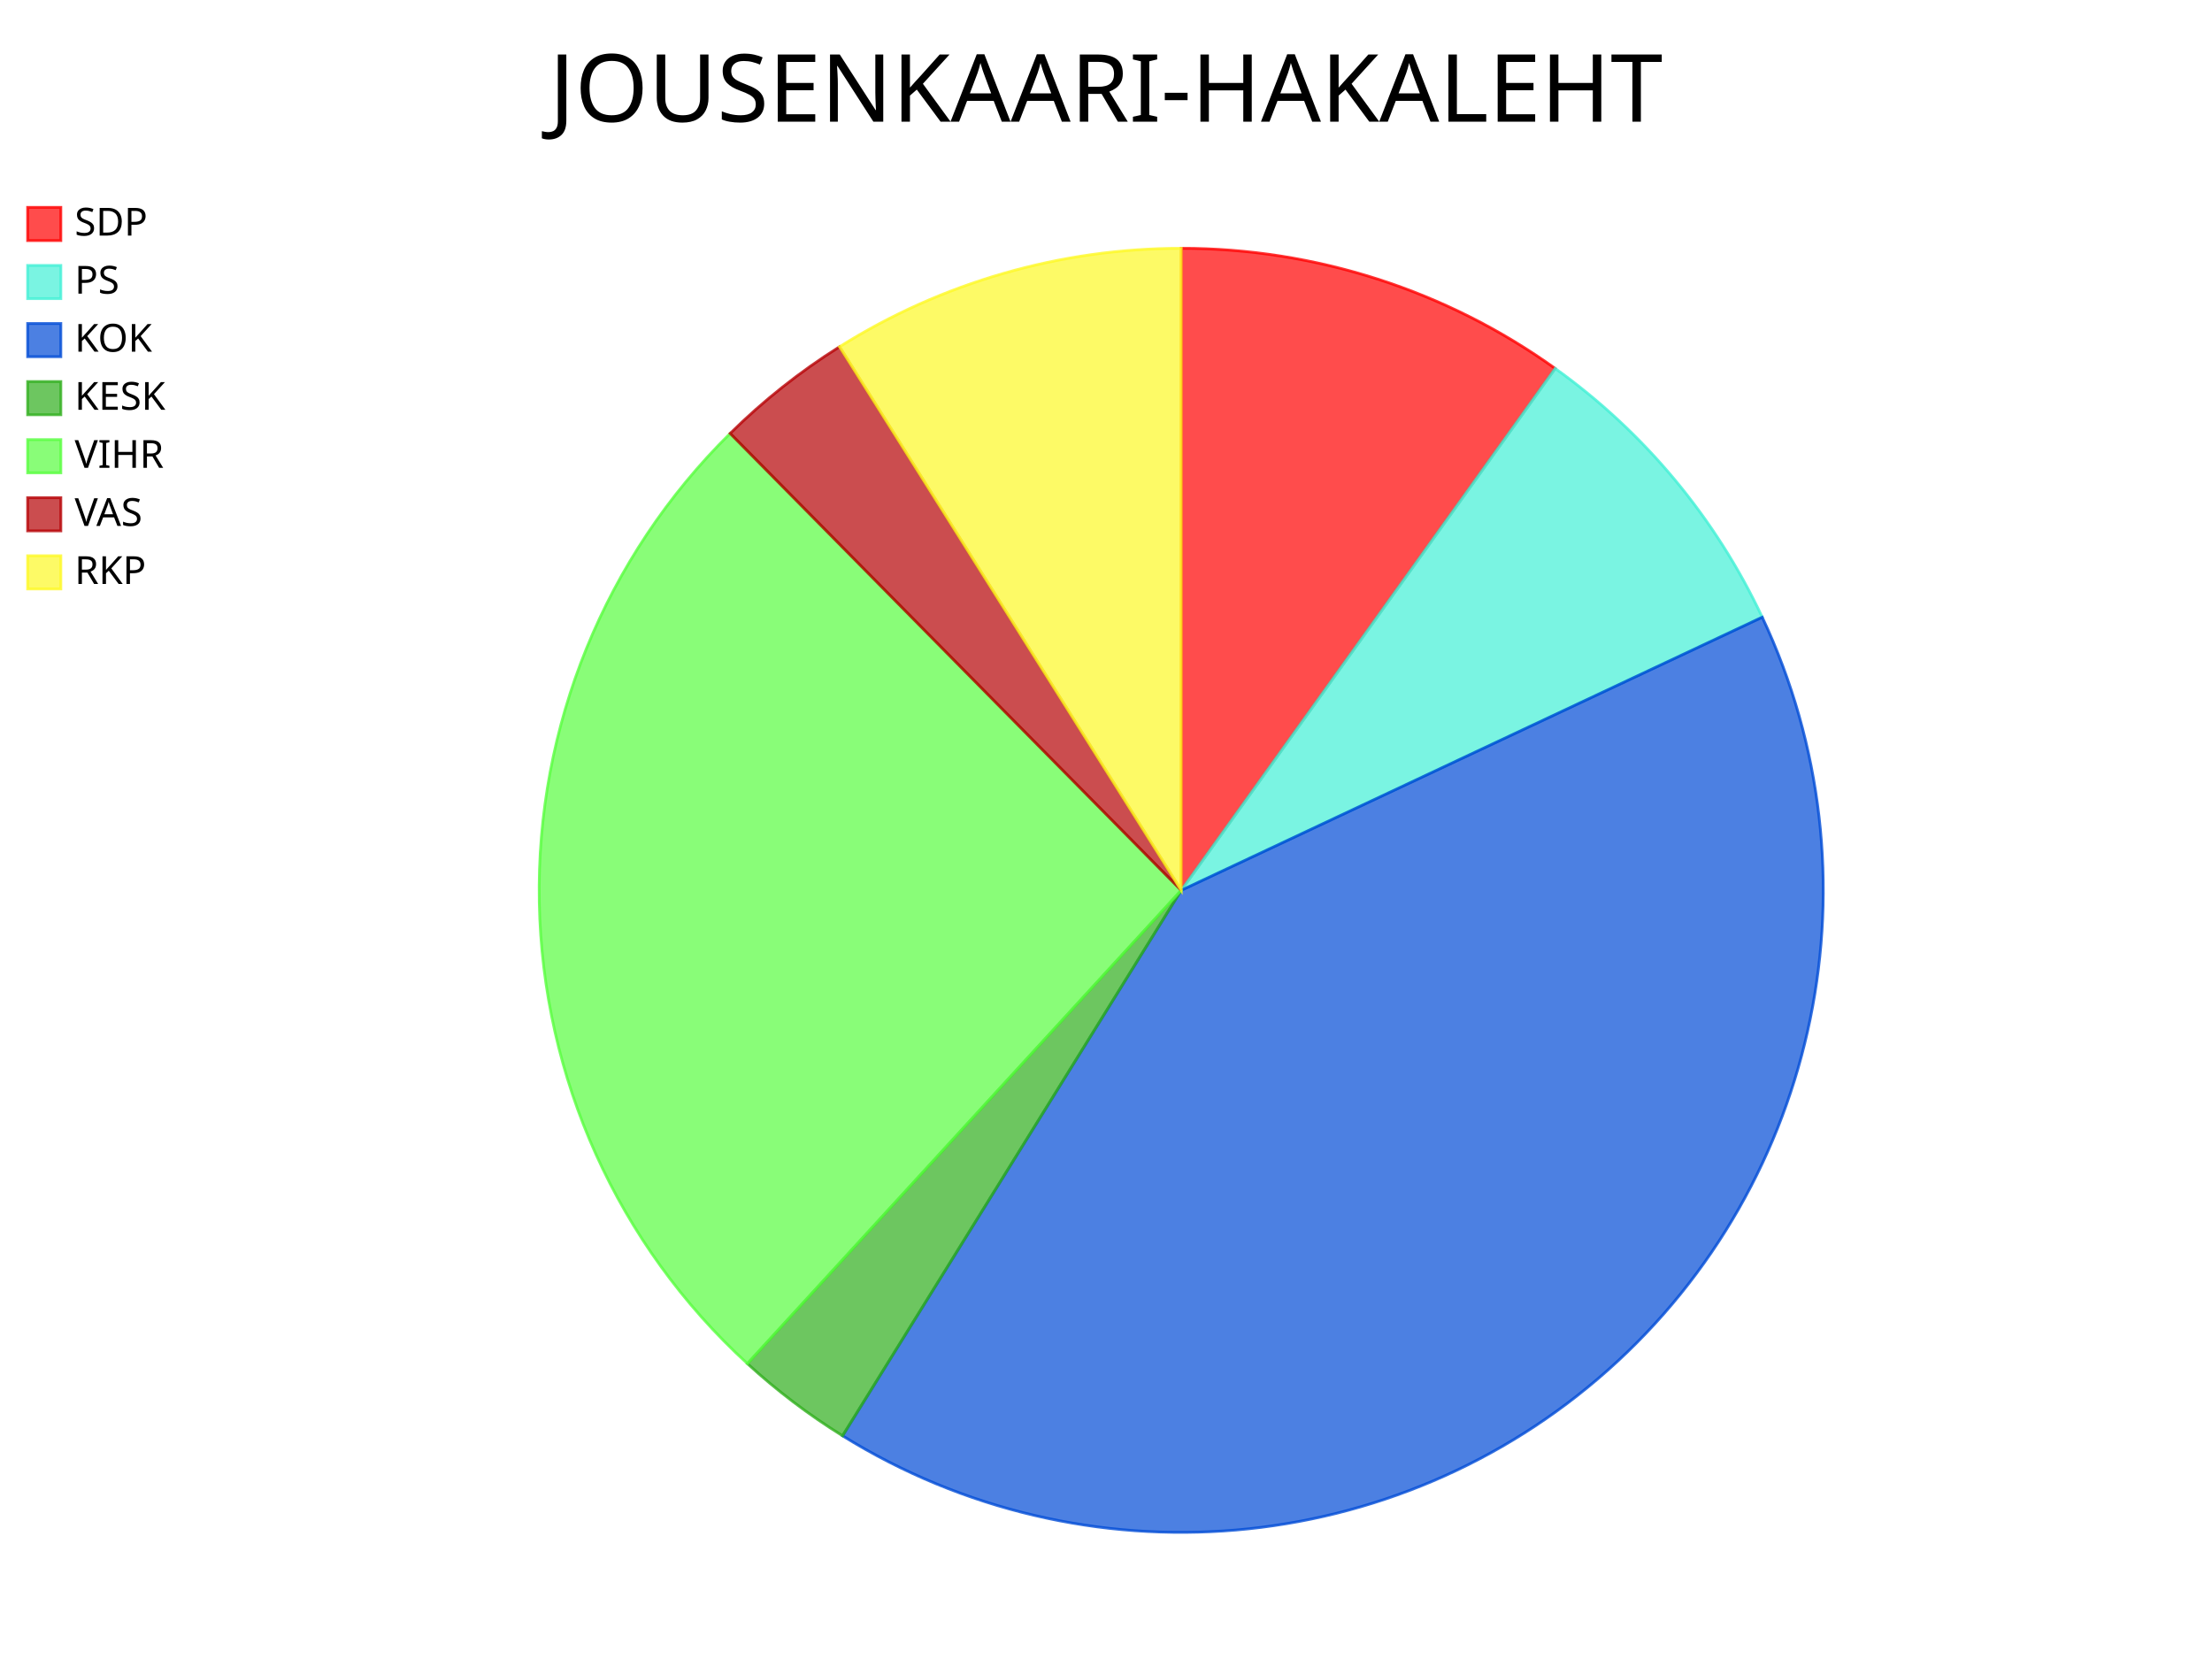
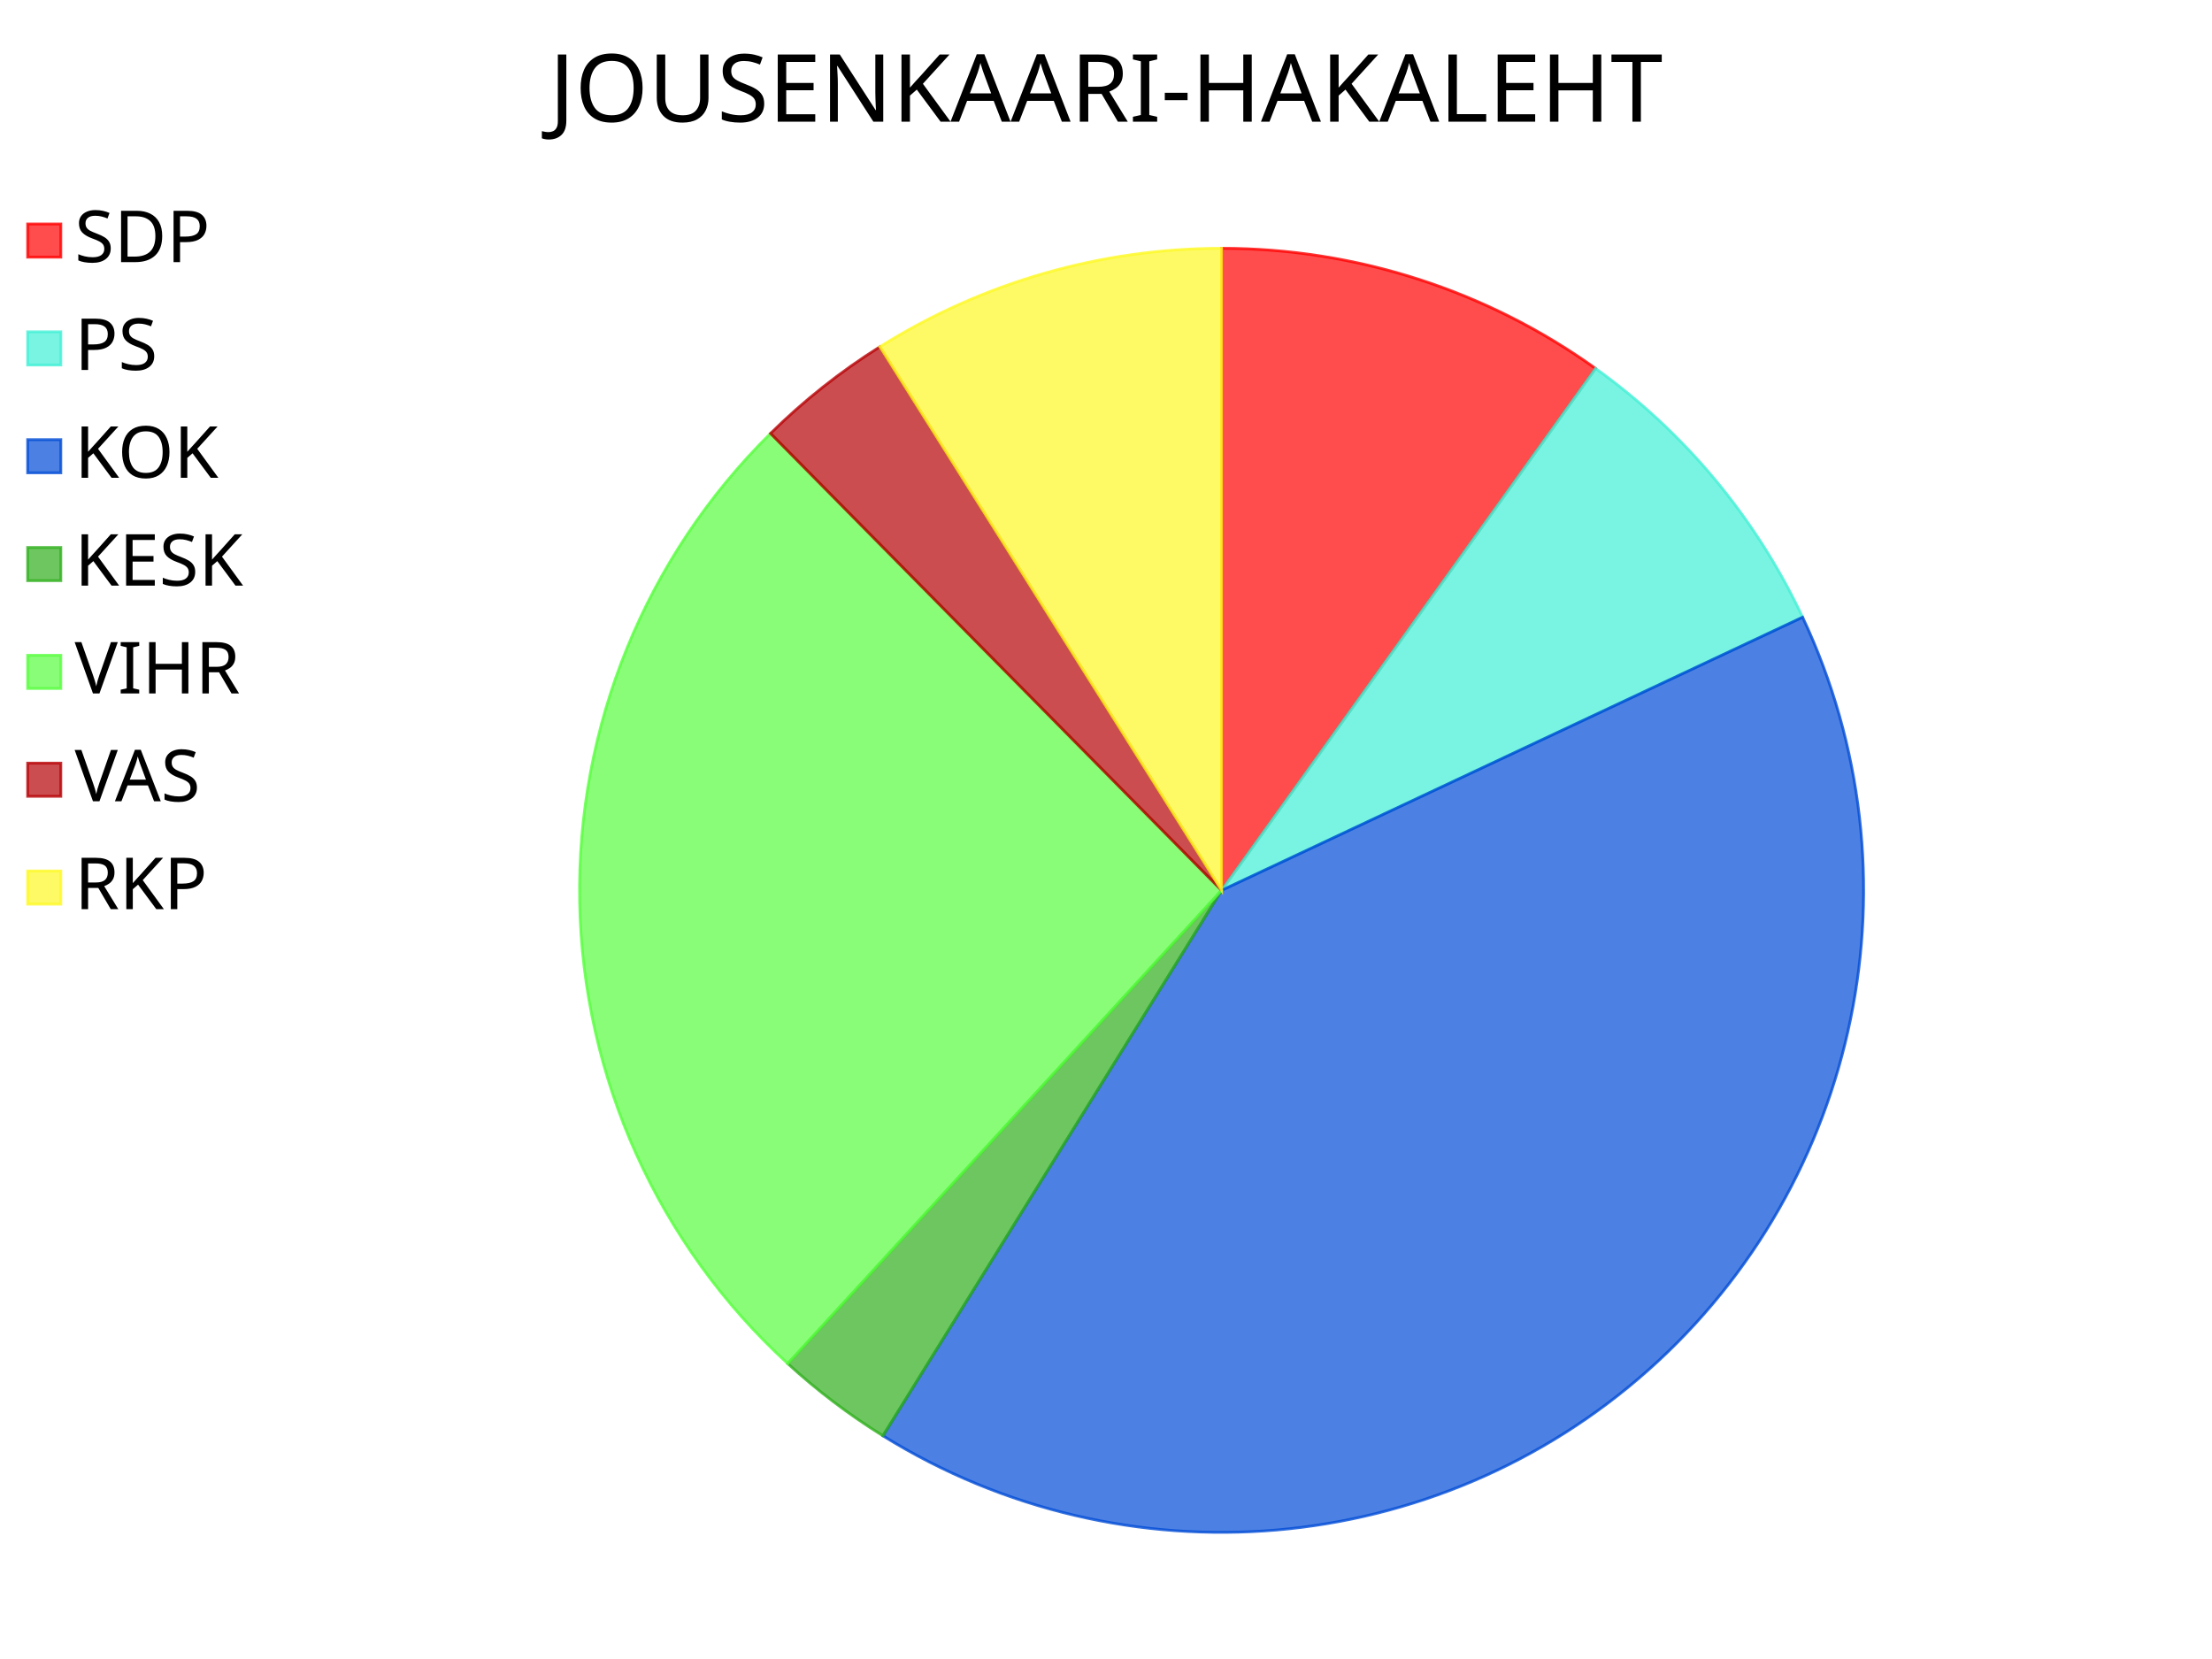
- <svg xmlns="http://www.w3.org/2000/svg" class="pygal-chart" id="chart-c46bb77e-ce0d-47de-8f23-a12857b0d6c0" viewBox="0 0 800 600">
+ <svg xmlns="http://www.w3.org/2000/svg" class="pygal-chart" id="chart-03b81739-4c5c-4efb-a886-35314b131dcb" viewBox="0 0 800 600">
  <defs>
-     <style type="text/css">#chart-c46bb77e-ce0d-47de-8f23-a12857b0d6c0{-webkit-user-select:none;-webkit-font-smoothing:antialiased;font-family:Poppins}#chart-c46bb77e-ce0d-47de-8f23-a12857b0d6c0 .title{font-family:Poppins;font-size:34px}#chart-c46bb77e-ce0d-47de-8f23-a12857b0d6c0 .legends .legend text{font-family:Poppins;font-size:14px}#chart-c46bb77e-ce0d-47de-8f23-a12857b0d6c0 .axis text{font-family:Poppins;font-size:10px}#chart-c46bb77e-ce0d-47de-8f23-a12857b0d6c0 .axis text.major{font-family:Poppins;font-size:10px}#chart-c46bb77e-ce0d-47de-8f23-a12857b0d6c0 .text-overlay text.value{font-family:Poppins;font-size:16px}#chart-c46bb77e-ce0d-47de-8f23-a12857b0d6c0 .text-overlay text.label{font-family:Poppins;font-size:10px}#chart-c46bb77e-ce0d-47de-8f23-a12857b0d6c0 .tooltip{font-family:Poppins;font-size:14px}#chart-c46bb77e-ce0d-47de-8f23-a12857b0d6c0 text.no_data{font-family:Poppins;font-size:64px}
- #chart-c46bb77e-ce0d-47de-8f23-a12857b0d6c0{background-color:#ffffff}#chart-c46bb77e-ce0d-47de-8f23-a12857b0d6c0 path,#chart-c46bb77e-ce0d-47de-8f23-a12857b0d6c0 line,#chart-c46bb77e-ce0d-47de-8f23-a12857b0d6c0 rect,#chart-c46bb77e-ce0d-47de-8f23-a12857b0d6c0 circle{-webkit-transition:300ms ease-in;-moz-transition:300ms ease-in;transition:300ms ease-in}#chart-c46bb77e-ce0d-47de-8f23-a12857b0d6c0 .graph &gt; .background{fill:#ffffff}#chart-c46bb77e-ce0d-47de-8f23-a12857b0d6c0 .plot &gt; .background{fill:#ffffff}#chart-c46bb77e-ce0d-47de-8f23-a12857b0d6c0 .graph{fill:#000000}#chart-c46bb77e-ce0d-47de-8f23-a12857b0d6c0 text.no_data{fill:#000000}#chart-c46bb77e-ce0d-47de-8f23-a12857b0d6c0 .title{fill:#000000}#chart-c46bb77e-ce0d-47de-8f23-a12857b0d6c0 .legends .legend text{fill:#000000}#chart-c46bb77e-ce0d-47de-8f23-a12857b0d6c0 .legends .legend:hover text{fill:#000000}#chart-c46bb77e-ce0d-47de-8f23-a12857b0d6c0 .axis .line{stroke:#000000}#chart-c46bb77e-ce0d-47de-8f23-a12857b0d6c0 .axis .guide.line{stroke:#000000}#chart-c46bb77e-ce0d-47de-8f23-a12857b0d6c0 .axis .major.line{stroke:#000000}#chart-c46bb77e-ce0d-47de-8f23-a12857b0d6c0 .axis text.major{fill:#000000}#chart-c46bb77e-ce0d-47de-8f23-a12857b0d6c0 .axis.y .guides:hover .guide.line,#chart-c46bb77e-ce0d-47de-8f23-a12857b0d6c0 .line-graph .axis.x .guides:hover .guide.line,#chart-c46bb77e-ce0d-47de-8f23-a12857b0d6c0 .stackedline-graph .axis.x .guides:hover .guide.line,#chart-c46bb77e-ce0d-47de-8f23-a12857b0d6c0 .xy-graph .axis.x .guides:hover .guide.line{stroke:#000000}#chart-c46bb77e-ce0d-47de-8f23-a12857b0d6c0 .axis .guides:hover text{fill:#000000}#chart-c46bb77e-ce0d-47de-8f23-a12857b0d6c0 .reactive{fill-opacity:.7;stroke-opacity:.8}#chart-c46bb77e-ce0d-47de-8f23-a12857b0d6c0 .ci{stroke:#000000}#chart-c46bb77e-ce0d-47de-8f23-a12857b0d6c0 .reactive.active,#chart-c46bb77e-ce0d-47de-8f23-a12857b0d6c0 .active .reactive{fill-opacity:.9;stroke-opacity:.9;stroke-width:4}#chart-c46bb77e-ce0d-47de-8f23-a12857b0d6c0 .ci .reactive.active{stroke-width:1.5}#chart-c46bb77e-ce0d-47de-8f23-a12857b0d6c0 .series text{fill:#000000}#chart-c46bb77e-ce0d-47de-8f23-a12857b0d6c0 .tooltip rect{fill:#ffffff;stroke:#000000;-webkit-transition:opacity 300ms ease-in;-moz-transition:opacity 300ms ease-in;transition:opacity 300ms ease-in}#chart-c46bb77e-ce0d-47de-8f23-a12857b0d6c0 .tooltip .label{fill:#000000}#chart-c46bb77e-ce0d-47de-8f23-a12857b0d6c0 .tooltip .label{fill:#000000}#chart-c46bb77e-ce0d-47de-8f23-a12857b0d6c0 .tooltip .legend{font-size:.8em;fill:#000000}#chart-c46bb77e-ce0d-47de-8f23-a12857b0d6c0 .tooltip .x_label{font-size:.6em;fill:#000000}#chart-c46bb77e-ce0d-47de-8f23-a12857b0d6c0 .tooltip .xlink{font-size:.5em;text-decoration:underline}#chart-c46bb77e-ce0d-47de-8f23-a12857b0d6c0 .tooltip .value{font-size:1.5em}#chart-c46bb77e-ce0d-47de-8f23-a12857b0d6c0 .bound{font-size:.5em}#chart-c46bb77e-ce0d-47de-8f23-a12857b0d6c0 .max-value{font-size:.75em;fill:#000000}#chart-c46bb77e-ce0d-47de-8f23-a12857b0d6c0 .map-element{fill:#ffffff;stroke:#000000 !important}#chart-c46bb77e-ce0d-47de-8f23-a12857b0d6c0 .map-element .reactive{fill-opacity:inherit;stroke-opacity:inherit}#chart-c46bb77e-ce0d-47de-8f23-a12857b0d6c0 .color-0,#chart-c46bb77e-ce0d-47de-8f23-a12857b0d6c0 .color-0 a:visited{stroke:#ff0000;fill:#ff0000}#chart-c46bb77e-ce0d-47de-8f23-a12857b0d6c0 .color-1,#chart-c46bb77e-ce0d-47de-8f23-a12857b0d6c0 .color-1 a:visited{stroke:#42f0d6;fill:#42f0d6}#chart-c46bb77e-ce0d-47de-8f23-a12857b0d6c0 .color-2,#chart-c46bb77e-ce0d-47de-8f23-a12857b0d6c0 .color-2 a:visited{stroke:#004bd6;fill:#004bd6}#chart-c46bb77e-ce0d-47de-8f23-a12857b0d6c0 .color-3,#chart-c46bb77e-ce0d-47de-8f23-a12857b0d6c0 .color-3 a:visited{stroke:#30af1d;fill:#30af1d}#chart-c46bb77e-ce0d-47de-8f23-a12857b0d6c0 .color-4,#chart-c46bb77e-ce0d-47de-8f23-a12857b0d6c0 .color-4 a:visited{stroke:#58fd3f;fill:#58fd3f}#chart-c46bb77e-ce0d-47de-8f23-a12857b0d6c0 .color-5,#chart-c46bb77e-ce0d-47de-8f23-a12857b0d6c0 .color-5 a:visited{stroke:#b60205;fill:#b60205}#chart-c46bb77e-ce0d-47de-8f23-a12857b0d6c0 .color-6,#chart-c46bb77e-ce0d-47de-8f23-a12857b0d6c0 .color-6 a:visited{stroke:#fdf926;fill:#fdf926}#chart-c46bb77e-ce0d-47de-8f23-a12857b0d6c0 .text-overlay .color-0 text{fill:black}#chart-c46bb77e-ce0d-47de-8f23-a12857b0d6c0 .text-overlay .color-1 text{fill:black}#chart-c46bb77e-ce0d-47de-8f23-a12857b0d6c0 .text-overlay .color-2 text{fill:black}#chart-c46bb77e-ce0d-47de-8f23-a12857b0d6c0 .text-overlay .color-3 text{fill:black}#chart-c46bb77e-ce0d-47de-8f23-a12857b0d6c0 .text-overlay .color-4 text{fill:black}#chart-c46bb77e-ce0d-47de-8f23-a12857b0d6c0 .text-overlay .color-5 text{fill:black}#chart-c46bb77e-ce0d-47de-8f23-a12857b0d6c0 .text-overlay .color-6 text{fill:black}
- #chart-c46bb77e-ce0d-47de-8f23-a12857b0d6c0 text.no_data{text-anchor:middle}#chart-c46bb77e-ce0d-47de-8f23-a12857b0d6c0 .guide.line{fill:none}#chart-c46bb77e-ce0d-47de-8f23-a12857b0d6c0 .centered{text-anchor:middle}#chart-c46bb77e-ce0d-47de-8f23-a12857b0d6c0 .title{text-anchor:middle}#chart-c46bb77e-ce0d-47de-8f23-a12857b0d6c0 .legends .legend text{fill-opacity:1}#chart-c46bb77e-ce0d-47de-8f23-a12857b0d6c0 .axis.x text{text-anchor:middle}#chart-c46bb77e-ce0d-47de-8f23-a12857b0d6c0 .axis.x:not(.web) text[transform]{text-anchor:start}#chart-c46bb77e-ce0d-47de-8f23-a12857b0d6c0 .axis.x:not(.web) text[transform].backwards{text-anchor:end}#chart-c46bb77e-ce0d-47de-8f23-a12857b0d6c0 .axis.y text{text-anchor:end}#chart-c46bb77e-ce0d-47de-8f23-a12857b0d6c0 .axis.y text[transform].backwards{text-anchor:start}#chart-c46bb77e-ce0d-47de-8f23-a12857b0d6c0 .axis.y2 text{text-anchor:start}#chart-c46bb77e-ce0d-47de-8f23-a12857b0d6c0 .axis.y2 text[transform].backwards{text-anchor:end}#chart-c46bb77e-ce0d-47de-8f23-a12857b0d6c0 .axis .guide.line{stroke-dasharray:4,4}#chart-c46bb77e-ce0d-47de-8f23-a12857b0d6c0 .axis .major.guide.line{stroke-dasharray:6,6}#chart-c46bb77e-ce0d-47de-8f23-a12857b0d6c0 .horizontal .axis.y .guide.line,#chart-c46bb77e-ce0d-47de-8f23-a12857b0d6c0 .horizontal .axis.y2 .guide.line,#chart-c46bb77e-ce0d-47de-8f23-a12857b0d6c0 .vertical .axis.x .guide.line{opacity:0}#chart-c46bb77e-ce0d-47de-8f23-a12857b0d6c0 .horizontal .axis.always_show .guide.line,#chart-c46bb77e-ce0d-47de-8f23-a12857b0d6c0 .vertical .axis.always_show .guide.line{opacity:1 !important}#chart-c46bb77e-ce0d-47de-8f23-a12857b0d6c0 .axis.y .guides:hover .guide.line,#chart-c46bb77e-ce0d-47de-8f23-a12857b0d6c0 .axis.y2 .guides:hover .guide.line,#chart-c46bb77e-ce0d-47de-8f23-a12857b0d6c0 .axis.x .guides:hover .guide.line{opacity:1}#chart-c46bb77e-ce0d-47de-8f23-a12857b0d6c0 .axis .guides:hover text{opacity:1}#chart-c46bb77e-ce0d-47de-8f23-a12857b0d6c0 .nofill{fill:none}#chart-c46bb77e-ce0d-47de-8f23-a12857b0d6c0 .subtle-fill{fill-opacity:.2}#chart-c46bb77e-ce0d-47de-8f23-a12857b0d6c0 .dot{stroke-width:1px;fill-opacity:1}#chart-c46bb77e-ce0d-47de-8f23-a12857b0d6c0 .dot.active{stroke-width:5px}#chart-c46bb77e-ce0d-47de-8f23-a12857b0d6c0 .dot.negative{fill:transparent}#chart-c46bb77e-ce0d-47de-8f23-a12857b0d6c0 text,#chart-c46bb77e-ce0d-47de-8f23-a12857b0d6c0 tspan{stroke:none !important}#chart-c46bb77e-ce0d-47de-8f23-a12857b0d6c0 .series text.active{opacity:1}#chart-c46bb77e-ce0d-47de-8f23-a12857b0d6c0 .tooltip rect{fill-opacity:.95;stroke-width:.5}#chart-c46bb77e-ce0d-47de-8f23-a12857b0d6c0 .tooltip text{fill-opacity:1}#chart-c46bb77e-ce0d-47de-8f23-a12857b0d6c0 .showable{visibility:hidden}#chart-c46bb77e-ce0d-47de-8f23-a12857b0d6c0 .showable.shown{visibility:visible}#chart-c46bb77e-ce0d-47de-8f23-a12857b0d6c0 .gauge-background{fill:rgba(229,229,229,1);stroke:none}#chart-c46bb77e-ce0d-47de-8f23-a12857b0d6c0 .bg-lines{stroke:#ffffff;stroke-width:2px}</style>
+     <style type="text/css">#chart-03b81739-4c5c-4efb-a886-35314b131dcb{-webkit-user-select:none;-webkit-font-smoothing:antialiased;font-family:Poppins}#chart-03b81739-4c5c-4efb-a886-35314b131dcb .title{font-family:Poppins;font-size:34px}#chart-03b81739-4c5c-4efb-a886-35314b131dcb .legends .legend text{font-family:Poppins;font-size:26px}#chart-03b81739-4c5c-4efb-a886-35314b131dcb .axis text{font-family:Poppins;font-size:26px}#chart-03b81739-4c5c-4efb-a886-35314b131dcb .axis text.major{font-family:Poppins;font-size:10px}#chart-03b81739-4c5c-4efb-a886-35314b131dcb .text-overlay text.value{font-family:Poppins;font-size:26px}#chart-03b81739-4c5c-4efb-a886-35314b131dcb .text-overlay text.label{font-family:Poppins;font-size:26px}#chart-03b81739-4c5c-4efb-a886-35314b131dcb .tooltip{font-family:Poppins;font-size:14px}#chart-03b81739-4c5c-4efb-a886-35314b131dcb text.no_data{font-family:Poppins;font-size:64px}
+ #chart-03b81739-4c5c-4efb-a886-35314b131dcb{background-color:#ffffff}#chart-03b81739-4c5c-4efb-a886-35314b131dcb path,#chart-03b81739-4c5c-4efb-a886-35314b131dcb line,#chart-03b81739-4c5c-4efb-a886-35314b131dcb rect,#chart-03b81739-4c5c-4efb-a886-35314b131dcb circle{-webkit-transition:300ms ease-in;-moz-transition:300ms ease-in;transition:300ms ease-in}#chart-03b81739-4c5c-4efb-a886-35314b131dcb .graph &gt; .background{fill:#ffffff}#chart-03b81739-4c5c-4efb-a886-35314b131dcb .plot &gt; .background{fill:#ffffff}#chart-03b81739-4c5c-4efb-a886-35314b131dcb .graph{fill:#000000}#chart-03b81739-4c5c-4efb-a886-35314b131dcb text.no_data{fill:#000000}#chart-03b81739-4c5c-4efb-a886-35314b131dcb .title{fill:#000000}#chart-03b81739-4c5c-4efb-a886-35314b131dcb .legends .legend text{fill:#000000}#chart-03b81739-4c5c-4efb-a886-35314b131dcb .legends .legend:hover text{fill:#000000}#chart-03b81739-4c5c-4efb-a886-35314b131dcb .axis .line{stroke:#000000}#chart-03b81739-4c5c-4efb-a886-35314b131dcb .axis .guide.line{stroke:#000000}#chart-03b81739-4c5c-4efb-a886-35314b131dcb .axis .major.line{stroke:#000000}#chart-03b81739-4c5c-4efb-a886-35314b131dcb .axis text.major{fill:#000000}#chart-03b81739-4c5c-4efb-a886-35314b131dcb .axis.y .guides:hover .guide.line,#chart-03b81739-4c5c-4efb-a886-35314b131dcb .line-graph .axis.x .guides:hover .guide.line,#chart-03b81739-4c5c-4efb-a886-35314b131dcb .stackedline-graph .axis.x .guides:hover .guide.line,#chart-03b81739-4c5c-4efb-a886-35314b131dcb .xy-graph .axis.x .guides:hover .guide.line{stroke:#000000}#chart-03b81739-4c5c-4efb-a886-35314b131dcb .axis .guides:hover text{fill:#000000}#chart-03b81739-4c5c-4efb-a886-35314b131dcb .reactive{fill-opacity:.7;stroke-opacity:.8}#chart-03b81739-4c5c-4efb-a886-35314b131dcb .ci{stroke:#000000}#chart-03b81739-4c5c-4efb-a886-35314b131dcb .reactive.active,#chart-03b81739-4c5c-4efb-a886-35314b131dcb .active .reactive{fill-opacity:.9;stroke-opacity:.9;stroke-width:4}#chart-03b81739-4c5c-4efb-a886-35314b131dcb .ci .reactive.active{stroke-width:1.5}#chart-03b81739-4c5c-4efb-a886-35314b131dcb .series text{fill:#000000}#chart-03b81739-4c5c-4efb-a886-35314b131dcb .tooltip rect{fill:#ffffff;stroke:#000000;-webkit-transition:opacity 300ms ease-in;-moz-transition:opacity 300ms ease-in;transition:opacity 300ms ease-in}#chart-03b81739-4c5c-4efb-a886-35314b131dcb .tooltip .label{fill:#000000}#chart-03b81739-4c5c-4efb-a886-35314b131dcb .tooltip .label{fill:#000000}#chart-03b81739-4c5c-4efb-a886-35314b131dcb .tooltip .legend{font-size:.8em;fill:#000000}#chart-03b81739-4c5c-4efb-a886-35314b131dcb .tooltip .x_label{font-size:.6em;fill:#000000}#chart-03b81739-4c5c-4efb-a886-35314b131dcb .tooltip .xlink{font-size:.5em;text-decoration:underline}#chart-03b81739-4c5c-4efb-a886-35314b131dcb .tooltip .value{font-size:1.5em}#chart-03b81739-4c5c-4efb-a886-35314b131dcb .bound{font-size:.5em}#chart-03b81739-4c5c-4efb-a886-35314b131dcb .max-value{font-size:.75em;fill:#000000}#chart-03b81739-4c5c-4efb-a886-35314b131dcb .map-element{fill:#ffffff;stroke:#000000 !important}#chart-03b81739-4c5c-4efb-a886-35314b131dcb .map-element .reactive{fill-opacity:inherit;stroke-opacity:inherit}#chart-03b81739-4c5c-4efb-a886-35314b131dcb .color-0,#chart-03b81739-4c5c-4efb-a886-35314b131dcb .color-0 a:visited{stroke:#ff0000;fill:#ff0000}#chart-03b81739-4c5c-4efb-a886-35314b131dcb .color-1,#chart-03b81739-4c5c-4efb-a886-35314b131dcb .color-1 a:visited{stroke:#42f0d6;fill:#42f0d6}#chart-03b81739-4c5c-4efb-a886-35314b131dcb .color-2,#chart-03b81739-4c5c-4efb-a886-35314b131dcb .color-2 a:visited{stroke:#004bd6;fill:#004bd6}#chart-03b81739-4c5c-4efb-a886-35314b131dcb .color-3,#chart-03b81739-4c5c-4efb-a886-35314b131dcb .color-3 a:visited{stroke:#30af1d;fill:#30af1d}#chart-03b81739-4c5c-4efb-a886-35314b131dcb .color-4,#chart-03b81739-4c5c-4efb-a886-35314b131dcb .color-4 a:visited{stroke:#58fd3f;fill:#58fd3f}#chart-03b81739-4c5c-4efb-a886-35314b131dcb .color-5,#chart-03b81739-4c5c-4efb-a886-35314b131dcb .color-5 a:visited{stroke:#b60205;fill:#b60205}#chart-03b81739-4c5c-4efb-a886-35314b131dcb .color-6,#chart-03b81739-4c5c-4efb-a886-35314b131dcb .color-6 a:visited{stroke:#fdf926;fill:#fdf926}#chart-03b81739-4c5c-4efb-a886-35314b131dcb .text-overlay .color-0 text{fill:black}#chart-03b81739-4c5c-4efb-a886-35314b131dcb .text-overlay .color-1 text{fill:black}#chart-03b81739-4c5c-4efb-a886-35314b131dcb .text-overlay .color-2 text{fill:black}#chart-03b81739-4c5c-4efb-a886-35314b131dcb .text-overlay .color-3 text{fill:black}#chart-03b81739-4c5c-4efb-a886-35314b131dcb .text-overlay .color-4 text{fill:black}#chart-03b81739-4c5c-4efb-a886-35314b131dcb .text-overlay .color-5 text{fill:black}#chart-03b81739-4c5c-4efb-a886-35314b131dcb .text-overlay .color-6 text{fill:black}
+ #chart-03b81739-4c5c-4efb-a886-35314b131dcb text.no_data{text-anchor:middle}#chart-03b81739-4c5c-4efb-a886-35314b131dcb .guide.line{fill:none}#chart-03b81739-4c5c-4efb-a886-35314b131dcb .centered{text-anchor:middle}#chart-03b81739-4c5c-4efb-a886-35314b131dcb .title{text-anchor:middle}#chart-03b81739-4c5c-4efb-a886-35314b131dcb .legends .legend text{fill-opacity:1}#chart-03b81739-4c5c-4efb-a886-35314b131dcb .axis.x text{text-anchor:middle}#chart-03b81739-4c5c-4efb-a886-35314b131dcb .axis.x:not(.web) text[transform]{text-anchor:start}#chart-03b81739-4c5c-4efb-a886-35314b131dcb .axis.x:not(.web) text[transform].backwards{text-anchor:end}#chart-03b81739-4c5c-4efb-a886-35314b131dcb .axis.y text{text-anchor:end}#chart-03b81739-4c5c-4efb-a886-35314b131dcb .axis.y text[transform].backwards{text-anchor:start}#chart-03b81739-4c5c-4efb-a886-35314b131dcb .axis.y2 text{text-anchor:start}#chart-03b81739-4c5c-4efb-a886-35314b131dcb .axis.y2 text[transform].backwards{text-anchor:end}#chart-03b81739-4c5c-4efb-a886-35314b131dcb .axis .guide.line{stroke-dasharray:4,4}#chart-03b81739-4c5c-4efb-a886-35314b131dcb .axis .major.guide.line{stroke-dasharray:6,6}#chart-03b81739-4c5c-4efb-a886-35314b131dcb .horizontal .axis.y .guide.line,#chart-03b81739-4c5c-4efb-a886-35314b131dcb .horizontal .axis.y2 .guide.line,#chart-03b81739-4c5c-4efb-a886-35314b131dcb .vertical .axis.x .guide.line{opacity:0}#chart-03b81739-4c5c-4efb-a886-35314b131dcb .horizontal .axis.always_show .guide.line,#chart-03b81739-4c5c-4efb-a886-35314b131dcb .vertical .axis.always_show .guide.line{opacity:1 !important}#chart-03b81739-4c5c-4efb-a886-35314b131dcb .axis.y .guides:hover .guide.line,#chart-03b81739-4c5c-4efb-a886-35314b131dcb .axis.y2 .guides:hover .guide.line,#chart-03b81739-4c5c-4efb-a886-35314b131dcb .axis.x .guides:hover .guide.line{opacity:1}#chart-03b81739-4c5c-4efb-a886-35314b131dcb .axis .guides:hover text{opacity:1}#chart-03b81739-4c5c-4efb-a886-35314b131dcb .nofill{fill:none}#chart-03b81739-4c5c-4efb-a886-35314b131dcb .subtle-fill{fill-opacity:.2}#chart-03b81739-4c5c-4efb-a886-35314b131dcb .dot{stroke-width:1px;fill-opacity:1}#chart-03b81739-4c5c-4efb-a886-35314b131dcb .dot.active{stroke-width:5px}#chart-03b81739-4c5c-4efb-a886-35314b131dcb .dot.negative{fill:transparent}#chart-03b81739-4c5c-4efb-a886-35314b131dcb text,#chart-03b81739-4c5c-4efb-a886-35314b131dcb tspan{stroke:none !important}#chart-03b81739-4c5c-4efb-a886-35314b131dcb .series text.active{opacity:1}#chart-03b81739-4c5c-4efb-a886-35314b131dcb .tooltip rect{fill-opacity:.95;stroke-width:.5}#chart-03b81739-4c5c-4efb-a886-35314b131dcb .tooltip text{fill-opacity:1}#chart-03b81739-4c5c-4efb-a886-35314b131dcb .showable{visibility:hidden}#chart-03b81739-4c5c-4efb-a886-35314b131dcb .showable.shown{visibility:visible}#chart-03b81739-4c5c-4efb-a886-35314b131dcb .gauge-background{fill:rgba(229,229,229,1);stroke:none}#chart-03b81739-4c5c-4efb-a886-35314b131dcb .bg-lines{stroke:#ffffff;stroke-width:2px}</style>
  </defs>
  <g class="graph pie-graph vertical">
    <rect class="background" height="600" width="800" x="0" y="0" />
-     <g class="plot" transform="translate(75, 64)">
-       <rect class="background" height="516" width="704.4" x="0" y="0" />
+     <g class="plot" transform="translate(104, 64)">
+       <rect class="background" height="516" width="675.6" x="0" y="0" />
      <g class="series serie-0 color-0">
        <g class="slices">
          <g class="slice">
-             <path class="slice reactive tooltip-trigger" d="M352.2 25.8 A232.2 232.2 0 0 1 487.458 69.262 L352.2 258 A0 0 0 0 0 352.2 258 z" />
+             <path class="slice reactive tooltip-trigger" d="M337.8 25.8 A232.2 232.2 0 0 1 473.058 69.262 L337.8 258 A0 0 0 0 0 337.8 258 z" />
          </g>
        </g>
      </g>
      <g class="series serie-1 color-1">
        <g class="slices">
          <g class="slice">
-             <path class="slice reactive tooltip-trigger" d="M487.458 69.262 A232.2 232.2 0 0 1 562.341 159.219 L352.2 258 A0 0 0 0 0 352.2 258 z" />
+             <path class="slice reactive tooltip-trigger" d="M473.058 69.262 A232.2 232.2 0 0 1 547.941 159.219 L337.8 258 A0 0 0 0 0 337.8 258 z" />
          </g>
        </g>
      </g>
      <g class="series serie-2 color-2">
        <g class="slices">
          <g class="slice">
-             <path class="slice reactive tooltip-trigger" d="M562.341 159.219 A232.2 232.2 0 0 1 229.728 455.275 L352.2 258 A0 0 0 0 0 352.2 258 z" />
+             <path class="slice reactive tooltip-trigger" d="M547.941 159.219 A232.2 232.2 0 0 1 215.328 455.275 L337.8 258 A0 0 0 0 0 337.8 258 z" />
          </g>
        </g>
      </g>
      <g class="series serie-3 color-3">
        <g class="slices">
          <g class="slice">
-             <path class="slice reactive tooltip-trigger" d="M229.728 455.275 A232.2 232.2 0 0 1 195.304 429.174 L352.2 258 A0 0 0 0 0 352.2 258 z" />
+             <path class="slice reactive tooltip-trigger" d="M215.328 455.275 A232.2 232.2 0 0 1 180.904 429.174 L337.8 258 A0 0 0 0 0 337.8 258 z" />
          </g>
        </g>
      </g>
      <g class="series serie-4 color-4">
        <g class="slices">
          <g class="slice">
-             <path class="slice reactive tooltip-trigger" d="M195.304 429.174 A232.2 232.2 0 0 1 189.073 92.754 L352.2 258 A0 0 0 0 0 352.2 258 z" />
+             <path class="slice reactive tooltip-trigger" d="M180.904 429.174 A232.2 232.2 0 0 1 174.673 92.754 L337.8 258 A0 0 0 0 0 337.8 258 z" />
          </g>
        </g>
      </g>
      <g class="series serie-5 color-5">
        <g class="slices">
          <g class="slice">
-             <path class="slice reactive tooltip-trigger" d="M189.073 92.754 A232.2 232.2 0 0 1 228.623 61.415 L352.2 258 A0 0 0 0 0 352.2 258 z" />
+             <path class="slice reactive tooltip-trigger" d="M174.673 92.754 A232.2 232.2 0 0 1 214.223 61.415 L337.8 258 A0 0 0 0 0 337.8 258 z" />
          </g>
        </g>
      </g>
      <g class="series serie-6 color-6">
        <g class="slices">
          <g class="slice">
-             <path class="slice reactive tooltip-trigger" d="M228.623 61.415 A232.2 232.2 0 0 1 352.2 25.8 L352.2 258 A0 0 0 0 0 352.2 258 z" />
+             <path class="slice reactive tooltip-trigger" d="M214.223 61.415 A232.2 232.2 0 0 1 337.8 25.8 L337.8 258 A0 0 0 0 0 337.8 258 z" />
          </g>
        </g>
      </g>
    </g>
    <g class="titles">
      <text class="title plot_title" x="400.0" y="44">JOUSENKAARI-HAKALEHT</text>
    </g>
-     <g class="plot overlay" transform="translate(75, 64)">
+     <g class="plot overlay" transform="translate(104, 64)">
      <g class="series serie-0 color-0" />
      <g class="series serie-1 color-1" />
      <g class="series serie-2 color-2" />
      <g class="series serie-3 color-3" />
      <g class="series serie-4 color-4" />
      <g class="series serie-5 color-5" />
      <g class="series serie-6 color-6" />
    </g>
-     <g class="plot text-overlay" transform="translate(75, 64)">
+     <g class="plot text-overlay" transform="translate(104, 64)">
      <g class="series serie-0 color-0" />
      <g class="series serie-1 color-1" />
      <g class="series serie-2 color-2" />
      <g class="series serie-3 color-3" />
      <g class="series serie-4 color-4" />
      <g class="series serie-5 color-5" />
      <g class="series serie-6 color-6" />
    </g>
-     <g class="plot tooltip-overlay" transform="translate(75, 64)">
+     <g class="plot tooltip-overlay" transform="translate(104, 64)">
      <g class="tooltip" style="opacity: 0" transform="translate(0 0)">
        <rect class="tooltip-box" height="0" rx="0" ry="0" width="0" />
        <g class="text" />
      </g>
    </g>
    <g class="legends" transform="translate(10, 74)">
      <g class="legend reactive activate-serie" id="activate-serie-0">
-         <rect class="color-0 reactive" height="12" width="12" x="0.0" y="1.0" />
-         <text x="17.0" y="11.2">SDP</text>
+         <rect class="color-0 reactive" height="12" width="12" x="0.0" y="7.0" />
+         <text x="17.0" y="20.8">SDP</text>
      </g>
      <g class="legend reactive activate-serie" id="activate-serie-1">
-         <rect class="color-1 reactive" height="12" width="12" x="0.0" y="22.0" />
-         <text x="17.0" y="32.2">PS</text>
+         <rect class="color-1 reactive" height="12" width="12" x="0.0" y="46.0" />
+         <text x="17.0" y="59.8">PS</text>
      </g>
      <g class="legend reactive activate-serie" id="activate-serie-2">
-         <rect class="color-2 reactive" height="12" width="12" x="0.0" y="43.0" />
-         <text x="17.0" y="53.2">KOK</text>
+         <rect class="color-2 reactive" height="12" width="12" x="0.0" y="85.0" />
+         <text x="17.0" y="98.8">KOK</text>
      </g>
      <g class="legend reactive activate-serie" id="activate-serie-3">
-         <rect class="color-3 reactive" height="12" width="12" x="0.0" y="64.0" />
-         <text x="17.0" y="74.2">KESK</text>
+         <rect class="color-3 reactive" height="12" width="12" x="0.0" y="124.0" />
+         <text x="17.0" y="137.8">KESK</text>
      </g>
      <g class="legend reactive activate-serie" id="activate-serie-4">
-         <rect class="color-4 reactive" height="12" width="12" x="0.0" y="85.0" />
-         <text x="17.0" y="95.2">VIHR</text>
+         <rect class="color-4 reactive" height="12" width="12" x="0.0" y="163.0" />
+         <text x="17.0" y="176.8">VIHR</text>
      </g>
      <g class="legend reactive activate-serie" id="activate-serie-5">
-         <rect class="color-5 reactive" height="12" width="12" x="0.0" y="106.0" />
-         <text x="17.0" y="116.2">VAS</text>
+         <rect class="color-5 reactive" height="12" width="12" x="0.0" y="202.0" />
+         <text x="17.0" y="215.8">VAS</text>
      </g>
      <g class="legend reactive activate-serie" id="activate-serie-6">
-         <rect class="color-6 reactive" height="12" width="12" x="0.0" y="127.0" />
-         <text x="17.0" y="137.2">RKP</text>
+         <rect class="color-6 reactive" height="12" width="12" x="0.0" y="241.0" />
+         <text x="17.0" y="254.8">RKP</text>
      </g>
    </g>
    <g class="legends" transform="translate(790, 74)" />
  </g>
</svg>
